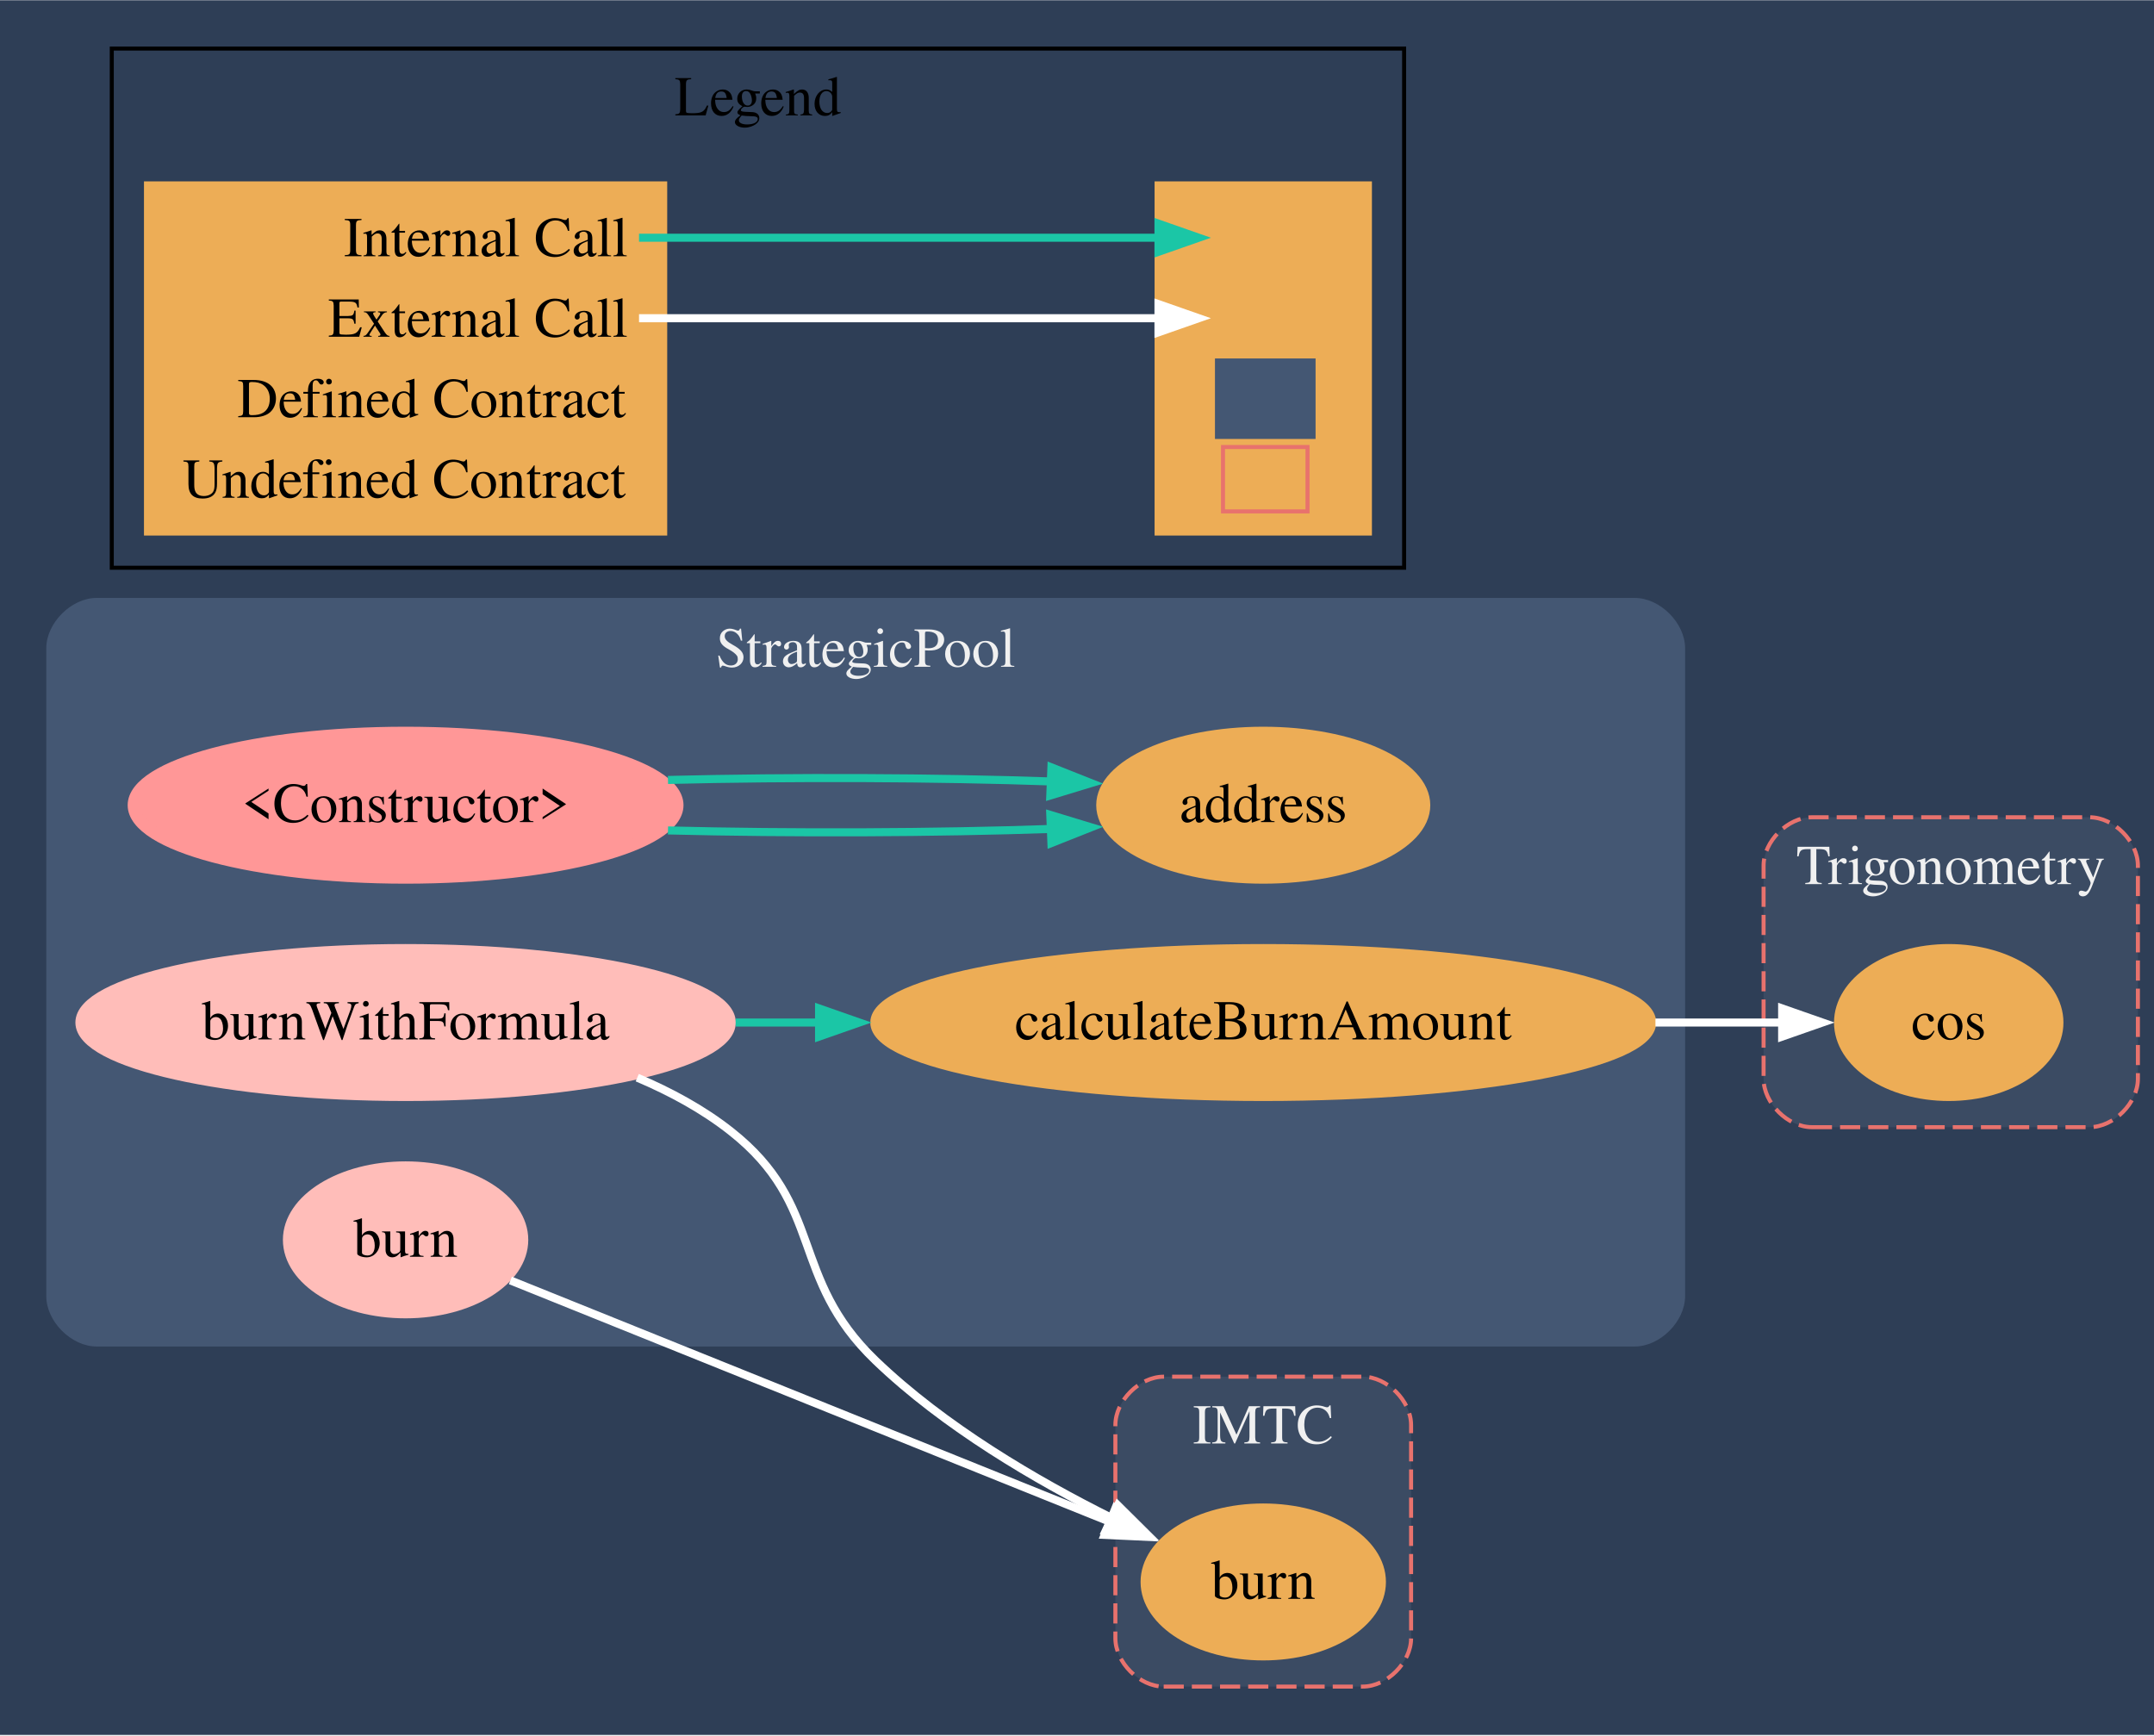
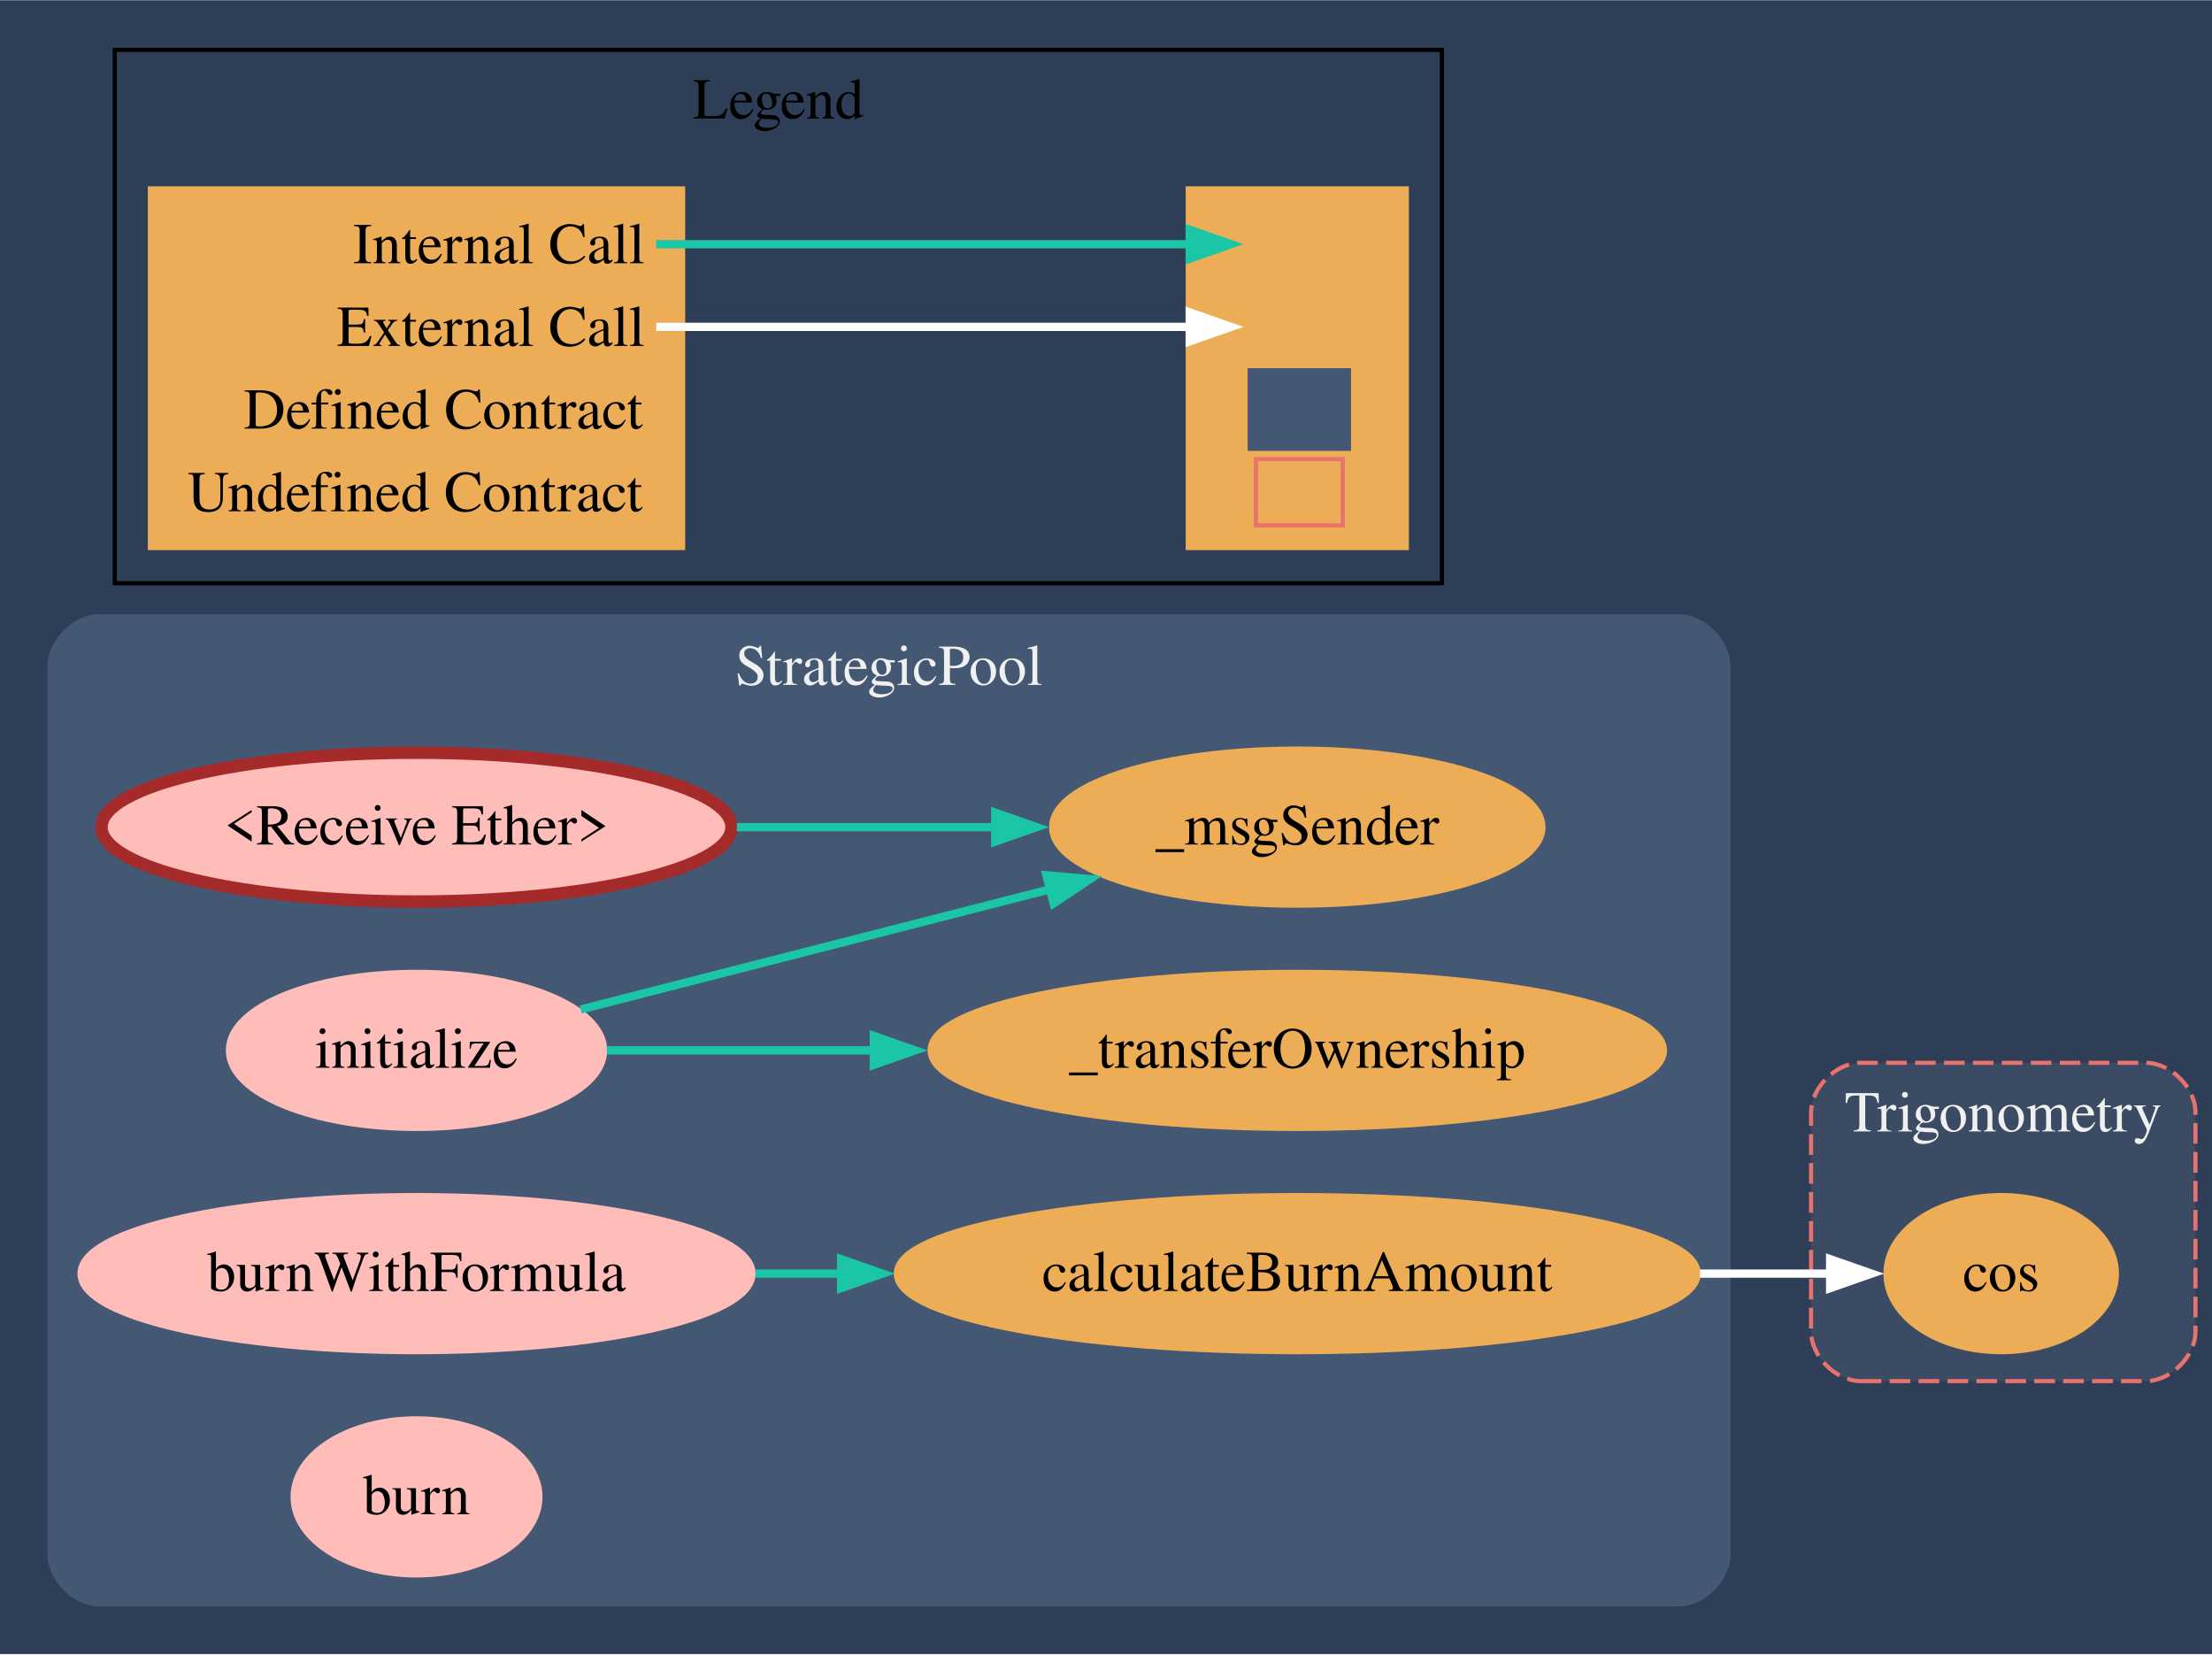
- <svg xmlns="http://www.w3.org/2000/svg" width="535pt" height="431pt" viewBox="0.00 0.00 535.17 431.00">
-   <g id="graph0" class="graph" transform="translate(4,427) scale(1)" data-name="G">
-     <polygon fill="#2e3e56" stroke="none" points="-4,4 -4,-427 531.17,-427 531.17,4 -4,4" style="" />
+ <svg xmlns="http://www.w3.org/2000/svg" width="535pt" height="400pt" viewBox="0.00 0.00 535.17 400.00">
+   <g id="graph0" class="graph" transform="translate(4,396) scale(1)" data-name="G">
+     <polygon fill="#2e3e56" stroke="none" points="-4,4 -4,-396 531.17,-396 531.17,4 -4,4" style="" />
    <g id="clust1" class="cluster" data-name="clusterStrategicPool">
-       <path fill="#445773" stroke="#445773" d="M20,-93C20,-93 402.17,-93 402.17,-93 408.17,-93 414.17,-99 414.17,-105 414.17,-105 414.17,-266 414.17,-266 414.17,-272 408.17,-278 402.17,-278 402.17,-278 20,-278 20,-278 14,-278 8,-272 8,-266 8,-266 8,-105 8,-105 8,-99 14,-93 20,-93" style="" />
-       <text text-anchor="middle" x="211.08" y="-261.4" font-family="Times,serif" font-size="14.00" fill="#f0f0f0" style="">StrategicPool</text>
+       <path fill="#445773" stroke="#445773" d="M20,-8C20,-8 402.17,-8 402.17,-8 408.17,-8 414.17,-14 414.17,-20 414.17,-20 414.17,-235 414.17,-235 414.17,-241 408.17,-247 402.17,-247 402.17,-247 20,-247 20,-247 14,-247 8,-241 8,-235 8,-235 8,-20 8,-20 8,-14 14,-8 20,-8" style="" />
+       <text text-anchor="middle" x="211.08" y="-230.4" font-family="Times,serif" font-size="14.00" fill="#f0f0f0" style="">StrategicPool</text>
    </g>
-     <g id="clust2" class="cluster" data-name="clusterIMTC">
-       <path fill="#3b4b63" stroke="#e8726d" stroke-dasharray="5,2" d="M285.12,-8C285.12,-8 334.59,-8 334.59,-8 340.59,-8 346.59,-14 346.59,-20 346.59,-20 346.59,-73 346.59,-73 346.59,-79 340.59,-85 334.59,-85 334.59,-85 285.12,-85 285.12,-85 279.12,-85 273.12,-79 273.12,-73 273.12,-73 273.12,-20 273.12,-20 273.12,-14 279.12,-8 285.12,-8" style="" />
-       <text text-anchor="middle" x="309.86" y="-68.4" font-family="Times,serif" font-size="14.00" fill="#f0f0f0" style="">IMTC</text>
+     <g id="clust2" class="cluster" data-name="clusterTrigonometry">
+       <path fill="#3b4b63" stroke="#e8726d" stroke-dasharray="5,2" d="M446.17,-62C446.17,-62 515.17,-62 515.17,-62 521.17,-62 527.17,-68 527.17,-74 527.17,-74 527.17,-127 527.17,-127 527.17,-133 521.17,-139 515.17,-139 515.17,-139 446.17,-139 446.17,-139 440.17,-139 434.17,-133 434.17,-127 434.17,-127 434.17,-74 434.17,-74 434.17,-68 440.17,-62 446.17,-62" style="" />
+       <text text-anchor="middle" x="480.67" y="-122.4" font-family="Times,serif" font-size="14.00" fill="#f0f0f0" style="">Trigonometry</text>
    </g>
-     <g id="clust3" class="cluster" data-name="clusterTrigonometry">
-       <path fill="#3b4b63" stroke="#e8726d" stroke-dasharray="5,2" d="M446.17,-147C446.17,-147 515.17,-147 515.17,-147 521.17,-147 527.17,-153 527.17,-159 527.17,-159 527.17,-212 527.17,-212 527.17,-218 521.17,-224 515.17,-224 515.17,-224 446.17,-224 446.17,-224 440.17,-224 434.17,-218 434.17,-212 434.17,-212 434.17,-159 434.17,-159 434.17,-153 440.17,-147 446.17,-147" style="" />
-       <text text-anchor="middle" x="480.67" y="-207.4" font-family="Times,serif" font-size="14.00" fill="#f0f0f0" style="">Trigonometry</text>
+     <g id="clust3" class="cluster" data-name="cluster_01">
+       <polygon fill="#2e3e56" stroke="black" points="23.77,-255 23.77,-384 344.86,-384 344.86,-255 23.77,-255" style="" />
+       <text text-anchor="middle" x="184.31" y="-367.4" font-family="Times,serif" font-size="14.00" style="">Legend</text>
    </g>
-     <g id="clust4" class="cluster" data-name="cluster_01">
-       <polygon fill="#2e3e56" stroke="black" points="23.77,-286 23.77,-415 344.86,-415 344.86,-286 23.77,-286" style="" />
-       <text text-anchor="middle" x="184.31" y="-398.4" font-family="Times,serif" font-size="14.00" style="">Legend</text>
+     <g id="node1" class="node" pointer-events="visible" data-name="StrategicPool.&lt;Receive Ether&gt;">
+       <ellipse fill="#ffbdb9" stroke="brown" stroke-width="3" cx="96.77" cy="-196" rx="76.21" ry="18" style="" />
+       <text text-anchor="middle" x="96.77" y="-191.8" font-family="Times,serif" font-size="14.00" style="">&lt;Receive Ether&gt;</text>
    </g>
-     <g id="node1" class="node" pointer-events="visible" data-name="StrategicPool.&lt;Constructor&gt;">
-       <ellipse fill="#ff9797" stroke="#ff9797" stroke-width="3" cx="96.77" cy="-227" rx="67.55" ry="18" style="" />
-       <text text-anchor="middle" x="96.77" y="-222.8" font-family="Times,serif" font-size="14.00" style="">&lt;Constructor&gt;</text>
+     <g id="node6" class="node" pointer-events="visible" data-name="StrategicPool._msgSender">
+       <ellipse fill="#edad56" stroke="#edad56" stroke-width="3" cx="309.86" cy="-196" rx="58.56" ry="18" style="" />
+       <text text-anchor="middle" x="309.86" y="-191.8" font-family="Times,serif" font-size="14.00" style="">_msgSender</text>
    </g>
-     <g id="node5" class="node" pointer-events="visible" data-name="StrategicPool.address">
-       <ellipse fill="#edad56" stroke="#edad56" stroke-width="3" cx="309.86" cy="-227" rx="40" ry="18" style="" />
-       <text text-anchor="middle" x="309.86" y="-222.8" font-family="Times,serif" font-size="14.00" style="">address</text>
+     <g id="edge1" class="edge" data-name="StrategicPool.&lt;Receive Ether&gt;-&gt;StrategicPool._msgSender">
+       <path fill="none" stroke="#1bc6a6" stroke-width="2" d="M174.28,-196C194.7,-196 216.69,-196 236.86,-196" style="" />
+       <polygon fill="#1bc6a6" stroke="#1bc6a6" stroke-width="2" points="236.79,-199.5 246.79,-196 236.79,-192.5 236.79,-199.5" style="" />
    </g>
-     <g id="edge1" class="edge" data-name="StrategicPool.&lt;Constructor&gt;-&gt;StrategicPool.address">
-       <path fill="none" stroke="#1bc6a6" stroke-width="2" d="M161.96,-220.73C192.57,-219.98 228.69,-220.11 257.45,-221.11" style="" />
-       <polygon fill="#1bc6a6" stroke="#1bc6a6" stroke-width="2" points="256.95,-224.59 267.08,-221.51 257.23,-217.6 256.95,-224.59" style="" />
+     <g id="node2" class="node" pointer-events="visible" data-name="StrategicPool.initialize">
+       <ellipse fill="#ffbdb9" stroke="#ffbdb9" stroke-width="3" cx="96.77" cy="-142" rx="44.64" ry="18" style="" />
+       <text text-anchor="middle" x="96.77" y="-137.8" font-family="Times,serif" font-size="14.00" style="">initialize</text>
    </g>
-     <g id="edge2" class="edge" data-name="StrategicPool.&lt;Constructor&gt;-&gt;StrategicPool.address">
-       <path fill="none" stroke="#1bc6a6" stroke-width="2" d="M161.96,-233.27C192.57,-234.02 228.69,-233.89 257.45,-232.89" style="" />
-       <polygon fill="#1bc6a6" stroke="#1bc6a6" stroke-width="2" points="257.23,-236.4 267.08,-232.49 256.95,-229.41 257.23,-236.4" style="" />
+     <g id="edge3" class="edge" data-name="StrategicPool.initialize-&gt;StrategicPool._msgSender">
+       <path fill="none" stroke="#1bc6a6" stroke-width="2" d="M136.49,-151.9C168.32,-160.05 213.93,-171.72 250.24,-181.01" style="" />
+       <polygon fill="#1bc6a6" stroke="#1bc6a6" stroke-width="2" points="249.17,-184.34 259.73,-183.43 250.91,-177.56 249.17,-184.34" style="" />
    </g>
-     <g id="node2" class="node" pointer-events="visible" data-name="StrategicPool.burnWithFormula">
-       <ellipse fill="#ffbdb9" stroke="#ffbdb9" stroke-width="3" cx="96.77" cy="-173" rx="80.54" ry="18" style="" />
-       <text text-anchor="middle" x="96.77" y="-168.8" font-family="Times,serif" font-size="14.00" style="">burnWithFormula</text>
+     <g id="node7" class="node" pointer-events="visible" data-name="StrategicPool._transferOwnership">
+       <ellipse fill="#edad56" stroke="#edad56" stroke-width="3" cx="309.86" cy="-142" rx="87.96" ry="18" style="" />
+       <text text-anchor="middle" x="309.86" y="-137.8" font-family="Times,serif" font-size="14.00" style="">_transferOwnership</text>
    </g>
-     <g id="node4" class="node" pointer-events="visible" data-name="StrategicPool.calculateBurnAmount">
-       <ellipse fill="#edad56" stroke="#edad56" stroke-width="3" cx="309.86" cy="-173" rx="96.13" ry="18" style="" />
-       <text text-anchor="middle" x="309.86" y="-168.8" font-family="Times,serif" font-size="14.00" style="">calculateBurnAmount</text>
+     <g id="edge2" class="edge" data-name="StrategicPool.initialize-&gt;StrategicPool._transferOwnership">
+       <path fill="none" stroke="#1bc6a6" stroke-width="2" d="M142.8,-142C161.81,-142 184.79,-142 207.5,-142" style="" />
+       <polygon fill="#1bc6a6" stroke="#1bc6a6" stroke-width="2" points="207.41,-145.5 217.41,-142 207.41,-138.5 207.41,-145.5" style="" />
    </g>
-     <g id="edge3" class="edge" data-name="StrategicPool.burnWithFormula-&gt;StrategicPool.calculateBurnAmount">
-       <path fill="none" stroke="#1bc6a6" stroke-width="2" d="M178.78,-173C185.59,-173 192.56,-173 199.54,-173" style="" />
-       <polygon fill="#1bc6a6" stroke="#1bc6a6" stroke-width="2" points="199.5,-176.5 209.5,-173 199.5,-169.5 199.5,-176.5" style="" />
+     <g id="node3" class="node" pointer-events="visible" data-name="StrategicPool.burnWithFormula">
+       <ellipse fill="#ffbdb9" stroke="#ffbdb9" stroke-width="3" cx="96.77" cy="-88" rx="80.54" ry="18" style="" />
+       <text text-anchor="middle" x="96.77" y="-83.8" font-family="Times,serif" font-size="14.00" style="">burnWithFormula</text>
    </g>
-     <g id="node6" class="node" pointer-events="visible" data-name="IMTC.burn">
-       <ellipse fill="#edad56" stroke="#edad56" stroke-width="3" cx="309.86" cy="-34" rx="28.98" ry="18" style="" />
-       <text text-anchor="middle" x="309.86" y="-29.8" font-family="Times,serif" font-size="14.00" style="">burn</text>
+     <g id="node5" class="node" pointer-events="visible" data-name="StrategicPool.calculateBurnAmount">
+       <ellipse fill="#edad56" stroke="#edad56" stroke-width="3" cx="309.86" cy="-88" rx="96.13" ry="18" style="" />
+       <text text-anchor="middle" x="309.86" y="-83.8" font-family="Times,serif" font-size="14.00" style="">calculateBurnAmount</text>
    </g>
-     <g id="edge4" class="edge" data-name="StrategicPool.burnWithFormula-&gt;IMTC.burn">
-       <path fill="none" stroke="white" stroke-width="2" d="M154.33,-159.3C162.61,-155.79 170.65,-151.43 177.54,-146 201.09,-127.47 191.94,-109.76 213.54,-89 230.57,-72.64 253.39,-59.25 272.42,-49.78" style="" />
-       <polygon fill="white" stroke="white" stroke-width="2" points="273.74,-53.03 281.26,-45.57 270.73,-46.71 273.74,-53.03" style="" />
+     <g id="edge4" class="edge" data-name="StrategicPool.burnWithFormula-&gt;StrategicPool.calculateBurnAmount">
+       <path fill="none" stroke="#1bc6a6" stroke-width="2" d="M178.78,-88C185.59,-88 192.56,-88 199.54,-88" style="" />
+       <polygon fill="#1bc6a6" stroke="#1bc6a6" stroke-width="2" points="199.5,-91.5 209.5,-88 199.5,-84.5 199.5,-91.5" style="" />
    </g>
-     <g id="node3" class="node" pointer-events="visible" data-name="StrategicPool.burn">
-       <ellipse fill="#ffbdb9" stroke="#ffbdb9" stroke-width="3" cx="96.77" cy="-119" rx="28.98" ry="18" style="" />
-       <text text-anchor="middle" x="96.77" y="-114.8" font-family="Times,serif" font-size="14.00" style="">burn</text>
+     <g id="node4" class="node" pointer-events="visible" data-name="StrategicPool.burn">
+       <ellipse fill="#ffbdb9" stroke="#ffbdb9" stroke-width="3" cx="96.77" cy="-34" rx="28.98" ry="18" style="" />
+       <text text-anchor="middle" x="96.77" y="-29.8" font-family="Times,serif" font-size="14.00" style="">burn</text>
    </g>
-     <g id="edge5" class="edge" data-name="StrategicPool.burn-&gt;IMTC.burn">
-       <path fill="none" stroke="white" stroke-width="2" d="M122.81,-108.92C159.79,-94.03 229.22,-66.07 272.01,-48.84" style="" />
-       <polygon fill="white" stroke="white" stroke-width="2" points="273.07,-52.18 281.04,-45.2 270.45,-45.69 273.07,-52.18" style="" />
+     <g id="node8" class="node" pointer-events="visible" data-name="Trigonometry.cos">
+       <ellipse fill="#edad56" stroke="#edad56" stroke-width="3" cx="480.17" cy="-88" rx="27" ry="18" style="" />
+       <text text-anchor="middle" x="480.17" y="-83.8" font-family="Times,serif" font-size="14.00" style="">cos</text>
    </g>
-     <g id="node7" class="node" pointer-events="visible" data-name="Trigonometry.cos">
-       <ellipse fill="#edad56" stroke="#edad56" stroke-width="3" cx="480.17" cy="-173" rx="27" ry="18" style="" />
-       <text text-anchor="middle" x="480.17" y="-168.8" font-family="Times,serif" font-size="14.00" style="">cos</text>
+     <g id="edge5" class="edge" data-name="StrategicPool.calculateBurnAmount-&gt;Trigonometry.cos">
+       <path fill="none" stroke="white" stroke-width="2" d="M407.3,-88C418.38,-88 429.18,-88 438.89,-88" style="" />
+       <polygon fill="white" stroke="white" stroke-width="2" points="438.78,-91.5 448.78,-88 438.78,-84.5 438.78,-91.5" style="" />
    </g>
-     <g id="edge6" class="edge" data-name="StrategicPool.calculateBurnAmount-&gt;Trigonometry.cos">
-       <path fill="none" stroke="white" stroke-width="2" d="M407.3,-173C418.38,-173 429.18,-173 438.89,-173" style="" />
-       <polygon fill="white" stroke="white" stroke-width="2" points="438.78,-176.5 448.78,-173 438.78,-169.5 438.78,-176.5" style="" />
+     <g id="node9" class="node" pointer-events="visible" data-name="key">
+       <polygon fill="#edad56" stroke="none" stroke-width="3" points="161.77,-351 31.77,-351 31.77,-263 161.77,-263 161.77,-351" style="" />
+       <text text-anchor="start" x="81.41" y="-332.4" font-family="Times,serif" font-size="14.00" style="">Internal Call</text>
+       <text text-anchor="start" x="77.52" y="-312.4" font-family="Times,serif" font-size="14.00" style="">External Call</text>
+       <text text-anchor="start" x="54.97" y="-292.4" font-family="Times,serif" font-size="14.00" style="">Defined Contract</text>
+       <text text-anchor="start" x="41.37" y="-272.4" font-family="Times,serif" font-size="14.00" style="">Undefined Contract</text>
    </g>
-     <g id="node8" class="node" pointer-events="visible" data-name="key">
-       <polygon fill="#edad56" stroke="none" stroke-width="3" points="161.77,-382 31.77,-382 31.77,-294 161.77,-294 161.77,-382" style="" />
-       <text text-anchor="start" x="81.41" y="-363.4" font-family="Times,serif" font-size="14.00" style="">Internal Call</text>
-       <text text-anchor="start" x="77.52" y="-343.4" font-family="Times,serif" font-size="14.00" style="">External Call</text>
-       <text text-anchor="start" x="54.97" y="-323.4" font-family="Times,serif" font-size="14.00" style="">Defined Contract</text>
-       <text text-anchor="start" x="41.37" y="-303.4" font-family="Times,serif" font-size="14.00" style="">Undefined Contract</text>
+     <g id="node10" class="node" pointer-events="visible" data-name="key2">
+       <polygon fill="#edad56" stroke="none" stroke-width="3" points="336.86,-351 282.86,-351 282.86,-263 336.86,-263 336.86,-351" style="" />
+       <text text-anchor="start" x="299.86" y="-332.4" font-family="Times,serif" font-size="14.00" style="">   </text>
+       <text text-anchor="start" x="299.86" y="-312.4" font-family="Times,serif" font-size="14.00" style="">   </text>
+       <polygon fill="#445773" stroke="none" points="297.86,-287 297.86,-307 322.86,-307 322.86,-287 297.86,-287" style="" />
+       <text text-anchor="start" x="299.86" y="-292.4" font-family="Times,serif" font-size="14.00" style="">   </text>
+       <polygon fill="none" stroke="#e8726d" points="299.86,-269 299.86,-285 320.86,-285 320.86,-269 299.86,-269" style="" />
    </g>
-     <g id="node9" class="node" pointer-events="visible" data-name="key2">
-       <polygon fill="#edad56" stroke="none" stroke-width="3" points="336.86,-382 282.86,-382 282.86,-294 336.86,-294 336.86,-382" style="" />
-       <text text-anchor="start" x="299.86" y="-363.4" font-family="Times,serif" font-size="14.00" style="">   </text>
-       <text text-anchor="start" x="299.86" y="-343.4" font-family="Times,serif" font-size="14.00" style="">   </text>
-       <polygon fill="#445773" stroke="none" points="297.86,-318 297.86,-338 322.86,-338 322.86,-318 297.86,-318" style="" />
-       <text text-anchor="start" x="299.86" y="-323.4" font-family="Times,serif" font-size="14.00" style="">   </text>
-       <polygon fill="none" stroke="#e8726d" points="299.86,-300 299.86,-316 320.86,-316 320.86,-300 299.86,-300" style="" />
+     <g id="edge6" class="edge" data-name="key-&gt;key2">
+       <path fill="none" stroke="#1bc6a6" stroke-width="2" d="M154.77,-337C213.36,-337 231.18,-337 283.87,-337" style="" />
+       <polygon fill="#1bc6a6" stroke="#1bc6a6" stroke-width="2" points="283.83,-340.5 293.83,-337 283.83,-333.5 283.83,-340.5" style="" />
    </g>
    <g id="edge7" class="edge" data-name="key-&gt;key2">
-       <path fill="none" stroke="#1bc6a6" stroke-width="2" d="M154.77,-368C213.36,-368 231.18,-368 283.87,-368" style="" />
-       <polygon fill="#1bc6a6" stroke="#1bc6a6" stroke-width="2" points="283.83,-371.5 293.83,-368 283.83,-364.5 283.83,-371.5" style="" />
-     </g>
-     <g id="edge8" class="edge" data-name="key-&gt;key2">
-       <path fill="none" stroke="white" stroke-width="2" d="M154.77,-348C213.36,-348 231.18,-348 283.87,-348" style="" />
-       <polygon fill="white" stroke="white" stroke-width="2" points="283.83,-351.5 293.83,-348 283.83,-344.5 283.83,-351.5" style="" />
+       <path fill="none" stroke="white" stroke-width="2" d="M154.77,-317C213.36,-317 231.18,-317 283.87,-317" style="" />
+       <polygon fill="white" stroke="white" stroke-width="2" points="283.83,-320.5 293.83,-317 283.83,-313.5 283.83,-320.5" style="" />
    </g>
  </g>
</svg>
